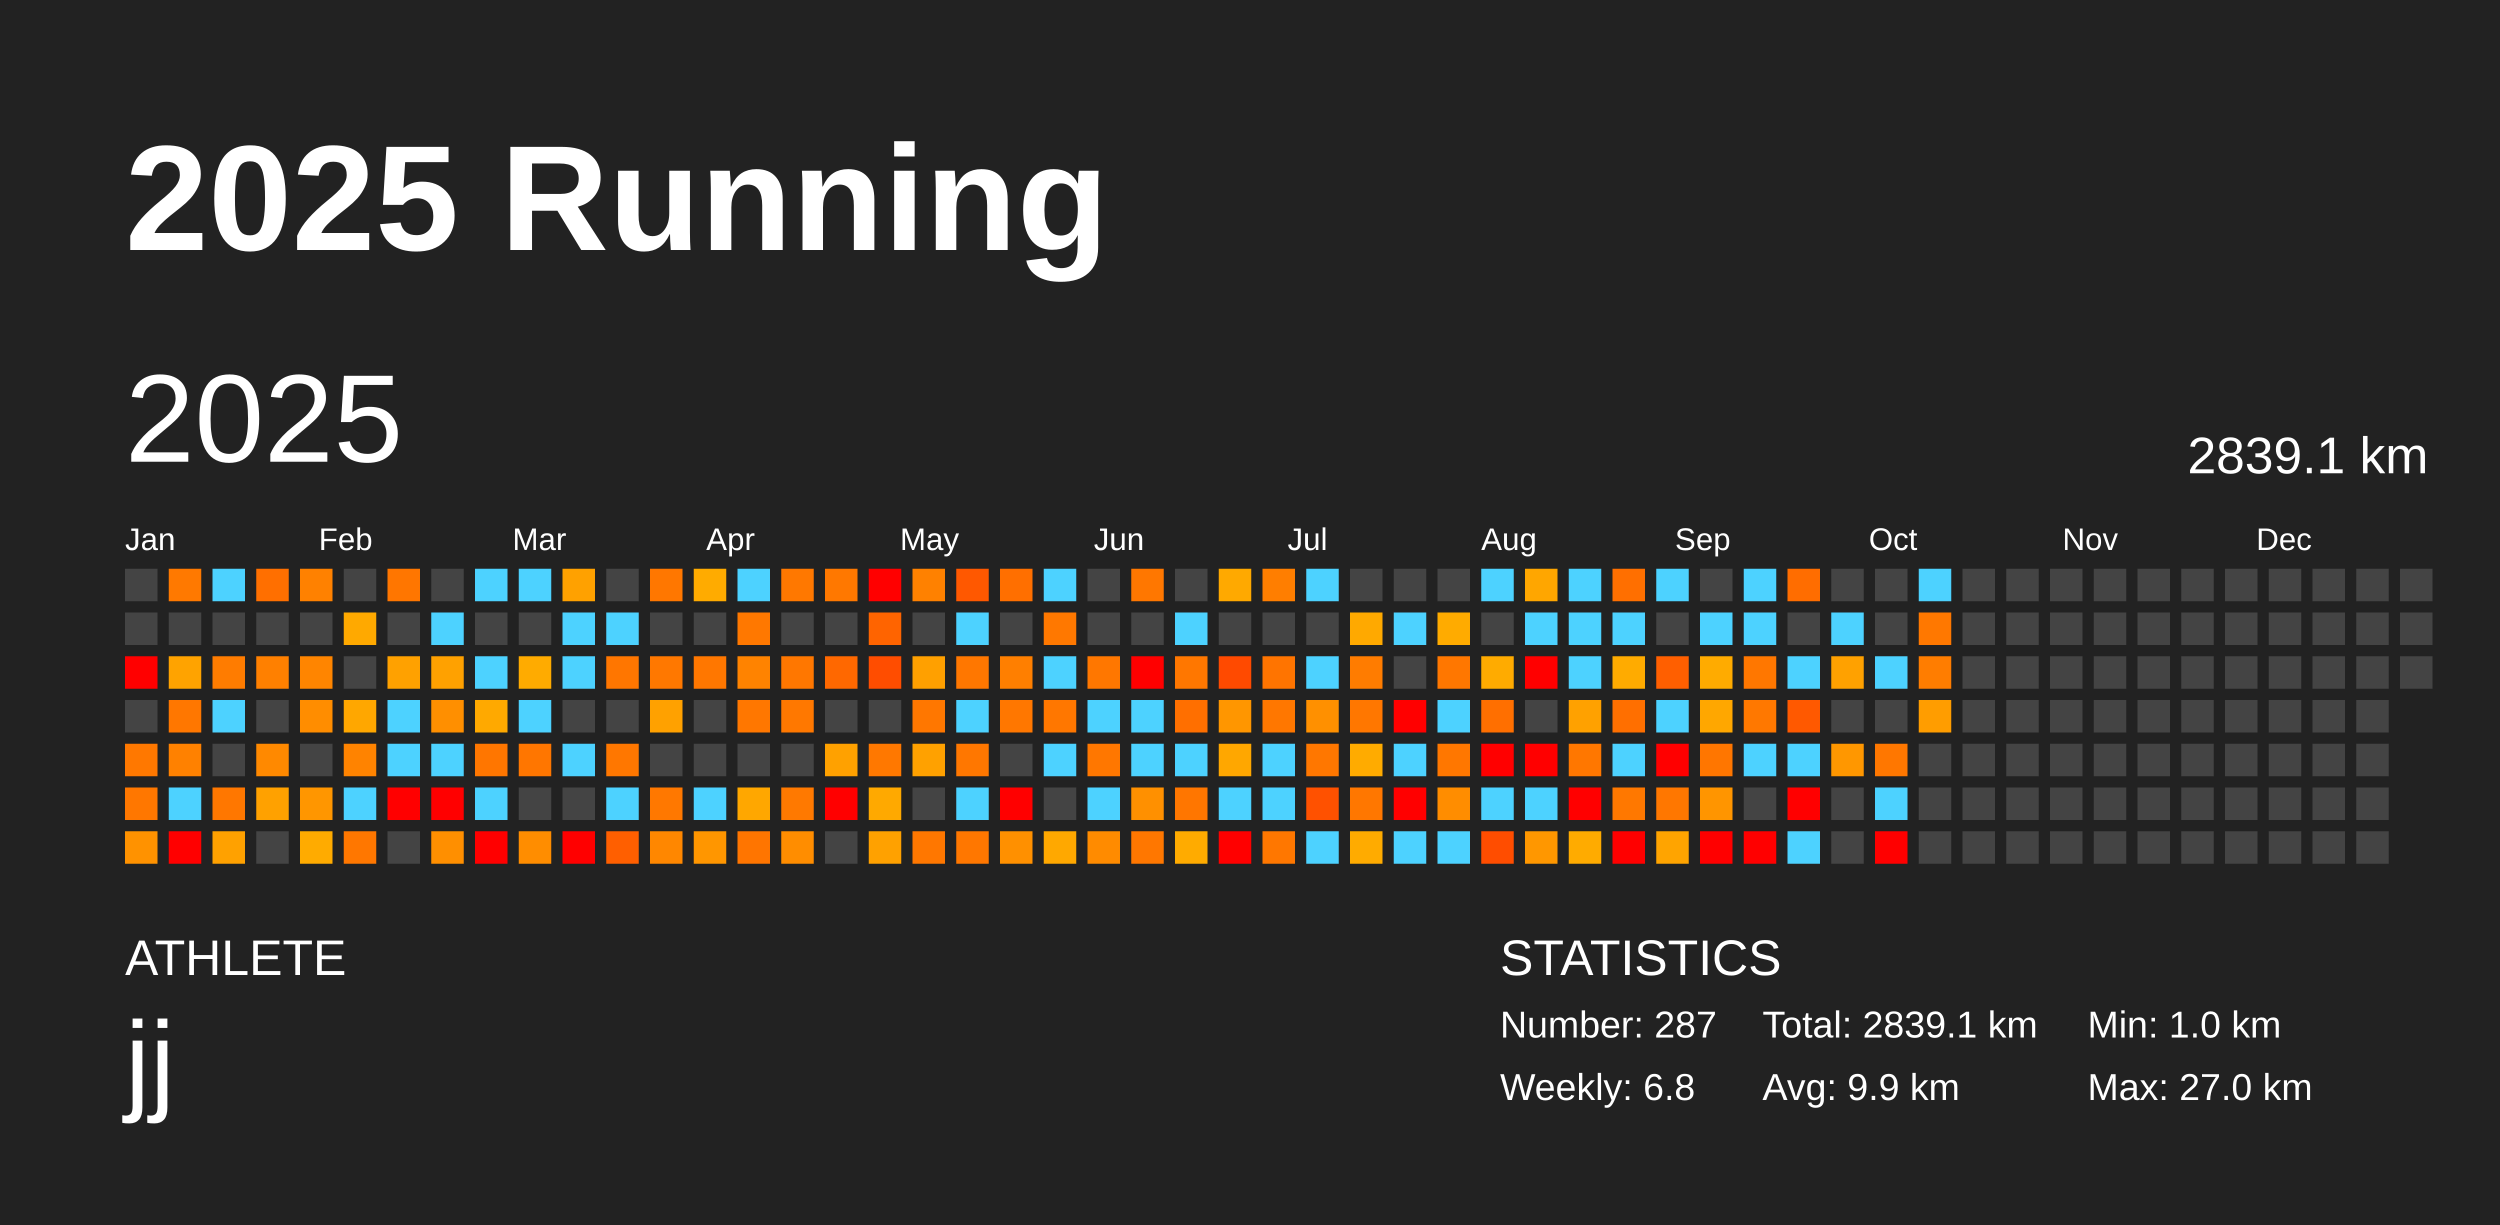
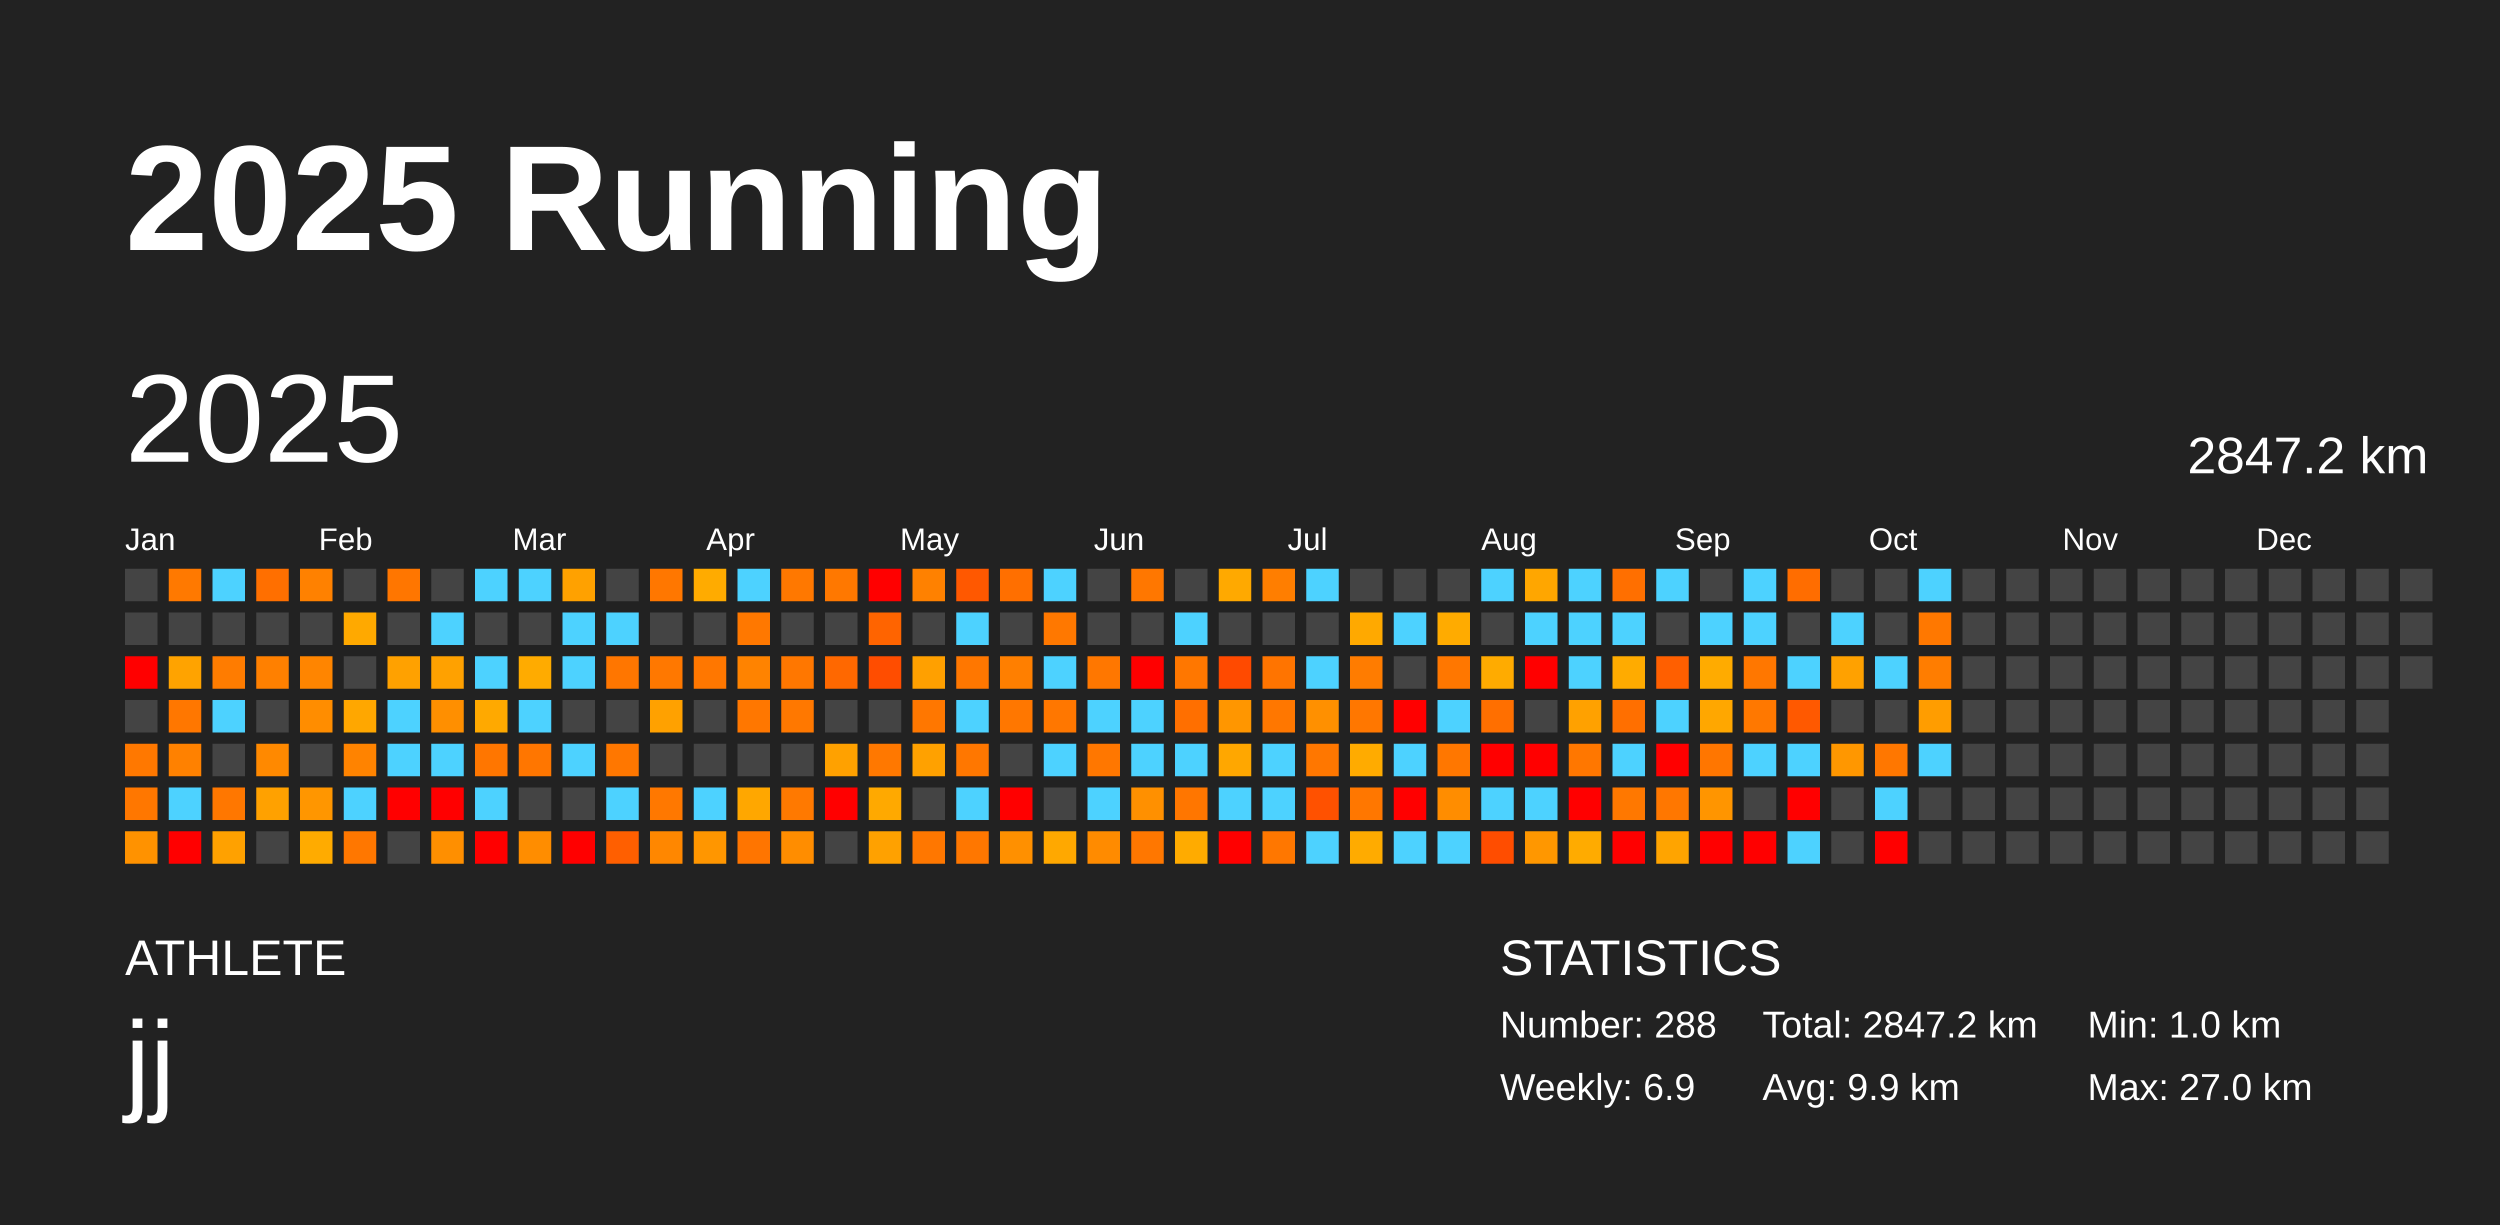
<svg xmlns="http://www.w3.org/2000/svg" baseProfile="full" height="98mm" version="1.1" viewBox="0,0,200,98" width="200mm">
  <defs />
  <rect fill="#222222" height="98" width="200" x="0" y="0" />
  <text fill="#FFFFFF" style="font-size:12px; font-family:Arial; font-weight:bold;" x="10" y="20">2025 Running</text>
  <text fill="#FFFFFF" style="font-size:4px; font-family:Arial" x="10" y="78">ATHLETE</text>
  <text fill="#FFFFFF" style="font-size:9px; font-family:Arial" x="10" y="88">jj</text>
  <text fill="#FFFFFF" style="font-size:4px; font-family:Arial" x="120" y="78">STATISTICS</text>
-   <text fill="#FFFFFF" style="font-size:3px; font-family:Arial" x="120" y="83">Number: 287</text>
-   <text fill="#FFFFFF" style="font-size:3px; font-family:Arial" x="120" y="88">Weekly: 6.8</text>
-   <text fill="#FFFFFF" style="font-size:3px; font-family:Arial" x="141" y="83">Total: 2839.1 km</text>
+   <text fill="#FFFFFF" style="font-size:3px; font-family:Arial" x="120" y="83">Number: 288</text>
+   <text fill="#FFFFFF" style="font-size:3px; font-family:Arial" x="120" y="88">Weekly: 6.9</text>
+   <text fill="#FFFFFF" style="font-size:3px; font-family:Arial" x="141" y="83">Total: 2847.2 km</text>
  <text fill="#FFFFFF" style="font-size:3px; font-family:Arial" x="141" y="88">Avg: 9.9 km</text>
  <text fill="#FFFFFF" style="font-size:3px; font-family:Arial" x="167" y="83">Min: 1.0 km</text>
  <text fill="#FFFFFF" style="font-size:3px; font-family:Arial" x="167" y="88">Max: 27.0 km</text>
  <text dominant-baseline="hanging" fill="#FFFFFF" style="font-size:10.0px; font-family:Arial;" x="10" y="30">2025</text>
-   <text dominant-baseline="hanging" fill="#FFFFFF" style="font-size:4.125px; font-family:Arial;" x="175" y="35">2839.1 km</text>
+   <text dominant-baseline="hanging" fill="#FFFFFF" style="font-size:4.125px; font-family:Arial;" x="175" y="35">2847.2 km</text>
  <text fill="#FFFFFF" style="font-size:2.5px; font-family:Arial" x="10.0" y="44">Jan</text>
  <text fill="#FFFFFF" style="font-size:2.5px; font-family:Arial" x="25.5" y="44">Feb</text>
  <text fill="#FFFFFF" style="font-size:2.5px; font-family:Arial" x="41.0" y="44">Mar</text>
  <text fill="#FFFFFF" style="font-size:2.5px; font-family:Arial" x="56.5" y="44">Apr</text>
  <text fill="#FFFFFF" style="font-size:2.5px; font-family:Arial" x="72.0" y="44">May</text>
  <text fill="#FFFFFF" style="font-size:2.5px; font-family:Arial" x="87.5" y="44">Jun</text>
  <text fill="#FFFFFF" style="font-size:2.5px; font-family:Arial" x="103.0" y="44">Jul</text>
  <text fill="#FFFFFF" style="font-size:2.5px; font-family:Arial" x="118.5" y="44">Aug</text>
  <text fill="#FFFFFF" style="font-size:2.5px; font-family:Arial" x="134.0" y="44">Sep</text>
  <text fill="#FFFFFF" style="font-size:2.5px; font-family:Arial" x="149.5" y="44">Oct</text>
  <text fill="#FFFFFF" style="font-size:2.5px; font-family:Arial" x="165.0" y="44">Nov</text>
  <text fill="#FFFFFF" style="font-size:2.5px; font-family:Arial" x="180.5" y="44">Dec</text>
  <rect fill="#444444" height="2.6" width="2.6" x="10.0" y="45.5" />
  <rect fill="#444444" height="2.6" width="2.6" x="10.0" y="49.0" />
  <rect fill="red" height="2.6" width="2.6" x="10.0" y="52.5" />
  <rect fill="#444444" height="2.6" width="2.6" x="10.0" y="56.0" />
  <rect fill="#ff7800" height="2.6" width="2.6" x="10.0" y="59.5" />
  <rect fill="#ff7700" height="2.6" width="2.6" x="10.0" y="63.0" />
  <rect fill="#ff9200" height="2.6" width="2.6" x="10.0" y="66.5" />
  <rect fill="#ff7900" height="2.6" width="2.6" x="13.5" y="45.5" />
  <rect fill="#444444" height="2.6" width="2.6" x="13.5" y="49.0" />
  <rect fill="#ffa300" height="2.6" width="2.6" x="13.5" y="52.5" />
  <rect fill="#ff7700" height="2.6" width="2.6" x="13.5" y="56.0" />
  <rect fill="#ff8100" height="2.6" width="2.6" x="13.5" y="59.5" />
  <rect fill="#4dd2ff" height="2.6" width="2.6" x="13.5" y="63.0" />
  <rect fill="red" height="2.6" width="2.6" x="13.5" y="66.5" />
  <rect fill="#4dd2ff" height="2.6" width="2.6" x="17.0" y="45.5" />
  <rect fill="#444444" height="2.6" width="2.6" x="17.0" y="49.0" />
  <rect fill="#ff7c00" height="2.6" width="2.6" x="17.0" y="52.5" />
  <rect fill="#4dd2ff" height="2.6" width="2.6" x="17.0" y="56.0" />
  <rect fill="#444444" height="2.6" width="2.6" x="17.0" y="59.5" />
  <rect fill="#ff7700" height="2.6" width="2.6" x="17.0" y="63.0" />
  <rect fill="#ffa100" height="2.6" width="2.6" x="17.0" y="66.5" />
  <rect fill="#ff6f00" height="2.6" width="2.6" x="20.5" y="45.5" />
  <rect fill="#444444" height="2.6" width="2.6" x="20.5" y="49.0" />
  <rect fill="#ff8000" height="2.6" width="2.6" x="20.5" y="52.5" />
  <rect fill="#444444" height="2.6" width="2.6" x="20.5" y="56.0" />
  <rect fill="#ff8900" height="2.6" width="2.6" x="20.5" y="59.5" />
  <rect fill="#ffa100" height="2.6" width="2.6" x="20.5" y="63.0" />
  <rect fill="#444444" height="2.6" width="2.6" x="20.5" y="66.5" />
  <rect fill="#ff8100" height="2.6" width="2.6" x="24.0" y="45.5" />
  <rect fill="#444444" height="2.6" width="2.6" x="24.0" y="49.0" />
  <rect fill="#ff8500" height="2.6" width="2.6" x="24.0" y="52.5" />
  <rect fill="#ff8d00" height="2.6" width="2.6" x="24.0" y="56.0" />
  <rect fill="#444444" height="2.6" width="2.6" x="24.0" y="59.5" />
  <rect fill="#ff9600" height="2.6" width="2.6" x="24.0" y="63.0" />
  <rect fill="#ffab00" height="2.6" width="2.6" x="24.0" y="66.5" />
  <rect fill="#444444" height="2.6" width="2.6" x="27.5" y="45.5" />
  <rect fill="#ffa900" height="2.6" width="2.6" x="27.5" y="49.0" />
  <rect fill="#444444" height="2.6" width="2.6" x="27.5" y="52.5" />
  <rect fill="#ffa700" height="2.6" width="2.6" x="27.5" y="56.0" />
  <rect fill="#ff8300" height="2.6" width="2.6" x="27.5" y="59.5" />
  <rect fill="#4dd2ff" height="2.6" width="2.6" x="27.5" y="63.0" />
  <rect fill="#ff7700" height="2.6" width="2.6" x="27.5" y="66.5" />
  <rect fill="#ff7600" height="2.6" width="2.6" x="31.0" y="45.5" />
  <rect fill="#444444" height="2.6" width="2.6" x="31.0" y="49.0" />
  <rect fill="#ffa100" height="2.6" width="2.6" x="31.0" y="52.5" />
  <rect fill="#4dd2ff" height="2.6" width="2.6" x="31.0" y="56.0" />
  <rect fill="#4dd2ff" height="2.6" width="2.6" x="31.0" y="59.5" />
  <rect fill="red" height="2.6" width="2.6" x="31.0" y="63.0" />
  <rect fill="#444444" height="2.6" width="2.6" x="31.0" y="66.5" />
  <rect fill="#444444" height="2.6" width="2.6" x="34.5" y="45.5" />
  <rect fill="#4dd2ff" height="2.6" width="2.6" x="34.5" y="49.0" />
  <rect fill="#ffa100" height="2.6" width="2.6" x="34.5" y="52.5" />
  <rect fill="#ff8f00" height="2.6" width="2.6" x="34.5" y="56.0" />
  <rect fill="#4dd2ff" height="2.6" width="2.6" x="34.5" y="59.5" />
  <rect fill="red" height="2.6" width="2.6" x="34.5" y="63.0" />
  <rect fill="#ff8f00" height="2.6" width="2.6" x="34.5" y="66.5" />
  <rect fill="#4dd2ff" height="2.6" width="2.6" x="38.0" y="45.5" />
  <rect fill="#444444" height="2.6" width="2.6" x="38.0" y="49.0" />
  <rect fill="#4dd2ff" height="2.6" width="2.6" x="38.0" y="52.5" />
  <rect fill="#ffa900" height="2.6" width="2.6" x="38.0" y="56.0" />
  <rect fill="#ff7600" height="2.6" width="2.6" x="38.0" y="59.5" />
  <rect fill="#4dd2ff" height="2.6" width="2.6" x="38.0" y="63.0" />
  <rect fill="red" height="2.6" width="2.6" x="38.0" y="66.5" />
  <rect fill="#4dd2ff" height="2.6" width="2.6" x="41.5" y="45.5" />
  <rect fill="#444444" height="2.6" width="2.6" x="41.5" y="49.0" />
  <rect fill="#ffab00" height="2.6" width="2.6" x="41.5" y="52.5" />
  <rect fill="#4dd2ff" height="2.6" width="2.6" x="41.5" y="56.0" />
  <rect fill="#ff7600" height="2.6" width="2.6" x="41.5" y="59.5" />
  <rect fill="#444444" height="2.6" width="2.6" x="41.5" y="63.0" />
  <rect fill="#ff8d00" height="2.6" width="2.6" x="41.5" y="66.5" />
  <rect fill="#ffa100" height="2.6" width="2.6" x="45.0" y="45.5" />
  <rect fill="#4dd2ff" height="2.6" width="2.6" x="45.0" y="49.0" />
  <rect fill="#4dd2ff" height="2.6" width="2.6" x="45.0" y="52.5" />
  <rect fill="#444444" height="2.6" width="2.6" x="45.0" y="56.0" />
  <rect fill="#4dd2ff" height="2.6" width="2.6" x="45.0" y="59.5" />
  <rect fill="#444444" height="2.6" width="2.6" x="45.0" y="63.0" />
  <rect fill="red" height="2.6" width="2.6" x="45.0" y="66.5" />
  <rect fill="#444444" height="2.6" width="2.6" x="48.5" y="45.5" />
  <rect fill="#4dd2ff" height="2.6" width="2.6" x="48.5" y="49.0" />
  <rect fill="#ff7600" height="2.6" width="2.6" x="48.5" y="52.5" />
  <rect fill="#444444" height="2.6" width="2.6" x="48.5" y="56.0" />
  <rect fill="#ff7700" height="2.6" width="2.6" x="48.5" y="59.5" />
  <rect fill="#4dd2ff" height="2.6" width="2.6" x="48.5" y="63.0" />
  <rect fill="#ff5f00" height="2.6" width="2.6" x="48.5" y="66.5" />
  <rect fill="#ff7700" height="2.6" width="2.6" x="52.0" y="45.5" />
  <rect fill="#444444" height="2.6" width="2.6" x="52.0" y="49.0" />
  <rect fill="#ff7800" height="2.6" width="2.6" x="52.0" y="52.5" />
  <rect fill="#ffa100" height="2.6" width="2.6" x="52.0" y="56.0" />
  <rect fill="#444444" height="2.6" width="2.6" x="52.0" y="59.5" />
  <rect fill="#ff7800" height="2.6" width="2.6" x="52.0" y="63.0" />
  <rect fill="#ff8700" height="2.6" width="2.6" x="52.0" y="66.5" />
  <rect fill="#ffab00" height="2.6" width="2.6" x="55.5" y="45.5" />
  <rect fill="#444444" height="2.6" width="2.6" x="55.5" y="49.0" />
  <rect fill="#ff7700" height="2.6" width="2.6" x="55.5" y="52.5" />
  <rect fill="#444444" height="2.6" width="2.6" x="55.5" y="56.0" />
  <rect fill="#444444" height="2.6" width="2.6" x="55.5" y="59.5" />
  <rect fill="#4dd2ff" height="2.6" width="2.6" x="55.5" y="63.0" />
  <rect fill="#ff9600" height="2.6" width="2.6" x="55.5" y="66.5" />
  <rect fill="#4dd2ff" height="2.6" width="2.6" x="59.0" y="45.5" />
  <rect fill="#ff7800" height="2.6" width="2.6" x="59.0" y="49.0" />
  <rect fill="#ff8300" height="2.6" width="2.6" x="59.0" y="52.5" />
  <rect fill="#ff7700" height="2.6" width="2.6" x="59.0" y="56.0" />
  <rect fill="#444444" height="2.6" width="2.6" x="59.0" y="59.5" />
  <rect fill="#ffa700" height="2.6" width="2.6" x="59.0" y="63.0" />
  <rect fill="#ff7500" height="2.6" width="2.6" x="59.0" y="66.5" />
  <rect fill="#ff7800" height="2.6" width="2.6" x="62.5" y="45.5" />
  <rect fill="#444444" height="2.6" width="2.6" x="62.5" y="49.0" />
  <rect fill="#ff7700" height="2.6" width="2.6" x="62.5" y="52.5" />
  <rect fill="#ff7800" height="2.6" width="2.6" x="62.5" y="56.0" />
  <rect fill="#444444" height="2.6" width="2.6" x="62.5" y="59.5" />
  <rect fill="#ff7900" height="2.6" width="2.6" x="62.5" y="63.0" />
  <rect fill="#ff8d00" height="2.6" width="2.6" x="62.5" y="66.5" />
  <rect fill="#ff7800" height="2.6" width="2.6" x="66.0" y="45.5" />
  <rect fill="#444444" height="2.6" width="2.6" x="66.0" y="49.0" />
  <rect fill="#ff6800" height="2.6" width="2.6" x="66.0" y="52.5" />
  <rect fill="#444444" height="2.6" width="2.6" x="66.0" y="56.0" />
  <rect fill="#ffa100" height="2.6" width="2.6" x="66.0" y="59.5" />
  <rect fill="red" height="2.6" width="2.6" x="66.0" y="63.0" />
  <rect fill="#444444" height="2.6" width="2.6" x="66.0" y="66.5" />
  <rect fill="red" height="2.6" width="2.6" x="69.5" y="45.5" />
  <rect fill="#ff6400" height="2.6" width="2.6" x="69.5" y="49.0" />
  <rect fill="#ff4d00" height="2.6" width="2.6" x="69.5" y="52.5" />
  <rect fill="#444444" height="2.6" width="2.6" x="69.5" y="56.0" />
  <rect fill="#ff7800" height="2.6" width="2.6" x="69.5" y="59.5" />
  <rect fill="#ffa900" height="2.6" width="2.6" x="69.5" y="63.0" />
  <rect fill="#ffa100" height="2.6" width="2.6" x="69.5" y="66.5" />
  <rect fill="#ff8100" height="2.6" width="2.6" x="73.0" y="45.5" />
  <rect fill="#444444" height="2.6" width="2.6" x="73.0" y="49.0" />
  <rect fill="#ffa000" height="2.6" width="2.6" x="73.0" y="52.5" />
  <rect fill="#ff7700" height="2.6" width="2.6" x="73.0" y="56.0" />
  <rect fill="#ffa100" height="2.6" width="2.6" x="73.0" y="59.5" />
  <rect fill="#444444" height="2.6" width="2.6" x="73.0" y="63.0" />
  <rect fill="#ff7700" height="2.6" width="2.6" x="73.0" y="66.5" />
  <rect fill="#ff5800" height="2.6" width="2.6" x="76.5" y="45.5" />
  <rect fill="#4dd2ff" height="2.6" width="2.6" x="76.5" y="49.0" />
  <rect fill="#ff7700" height="2.6" width="2.6" x="76.5" y="52.5" />
  <rect fill="#4dd2ff" height="2.6" width="2.6" x="76.5" y="56.0" />
  <rect fill="#ff7700" height="2.6" width="2.6" x="76.5" y="59.5" />
  <rect fill="#4dd2ff" height="2.6" width="2.6" x="76.5" y="63.0" />
  <rect fill="#ff7700" height="2.6" width="2.6" x="76.5" y="66.5" />
  <rect fill="#ff6f00" height="2.6" width="2.6" x="80.0" y="45.5" />
  <rect fill="#444444" height="2.6" width="2.6" x="80.0" y="49.0" />
  <rect fill="#ff7f00" height="2.6" width="2.6" x="80.0" y="52.5" />
  <rect fill="#ff7700" height="2.6" width="2.6" x="80.0" y="56.0" />
  <rect fill="#444444" height="2.6" width="2.6" x="80.0" y="59.5" />
  <rect fill="red" height="2.6" width="2.6" x="80.0" y="63.0" />
  <rect fill="#ff9000" height="2.6" width="2.6" x="80.0" y="66.5" />
  <rect fill="#4dd2ff" height="2.6" width="2.6" x="83.5" y="45.5" />
  <rect fill="#ff7800" height="2.6" width="2.6" x="83.5" y="49.0" />
  <rect fill="#4dd2ff" height="2.6" width="2.6" x="83.5" y="52.5" />
  <rect fill="#ff7700" height="2.6" width="2.6" x="83.5" y="56.0" />
  <rect fill="#4dd2ff" height="2.6" width="2.6" x="83.5" y="59.5" />
  <rect fill="#444444" height="2.6" width="2.6" x="83.5" y="63.0" />
  <rect fill="#ffa800" height="2.6" width="2.6" x="83.5" y="66.5" />
  <rect fill="#444444" height="2.6" width="2.6" x="87.0" y="45.5" />
  <rect fill="#444444" height="2.6" width="2.6" x="87.0" y="49.0" />
  <rect fill="#ff7700" height="2.6" width="2.6" x="87.0" y="52.5" />
  <rect fill="#4dd2ff" height="2.6" width="2.6" x="87.0" y="56.0" />
  <rect fill="#ff7700" height="2.6" width="2.6" x="87.0" y="59.5" />
  <rect fill="#4dd2ff" height="2.6" width="2.6" x="87.0" y="63.0" />
  <rect fill="#ff8b00" height="2.6" width="2.6" x="87.0" y="66.5" />
  <rect fill="#ff7700" height="2.6" width="2.6" x="90.5" y="45.5" />
  <rect fill="#444444" height="2.6" width="2.6" x="90.5" y="49.0" />
  <rect fill="red" height="2.6" width="2.6" x="90.5" y="52.5" />
  <rect fill="#4dd2ff" height="2.6" width="2.6" x="90.5" y="56.0" />
  <rect fill="#4dd2ff" height="2.6" width="2.6" x="90.5" y="59.5" />
  <rect fill="#ff9000" height="2.6" width="2.6" x="90.5" y="63.0" />
  <rect fill="#ff7700" height="2.6" width="2.6" x="90.5" y="66.5" />
  <rect fill="#444444" height="2.6" width="2.6" x="94.0" y="45.5" />
  <rect fill="#4dd2ff" height="2.6" width="2.6" x="94.0" y="49.0" />
  <rect fill="#ff7700" height="2.6" width="2.6" x="94.0" y="52.5" />
  <rect fill="#ff6f00" height="2.6" width="2.6" x="94.0" y="56.0" />
  <rect fill="#4dd2ff" height="2.6" width="2.6" x="94.0" y="59.5" />
  <rect fill="#ff7600" height="2.6" width="2.6" x="94.0" y="63.0" />
  <rect fill="#ffab00" height="2.6" width="2.6" x="94.0" y="66.5" />
  <rect fill="#ffa900" height="2.6" width="2.6" x="97.5" y="45.5" />
  <rect fill="#444444" height="2.6" width="2.6" x="97.5" y="49.0" />
  <rect fill="#ff4a00" height="2.6" width="2.6" x="97.5" y="52.5" />
  <rect fill="#ff9600" height="2.6" width="2.6" x="97.5" y="56.0" />
  <rect fill="#ffa700" height="2.6" width="2.6" x="97.5" y="59.5" />
  <rect fill="#4dd2ff" height="2.6" width="2.6" x="97.5" y="63.0" />
  <rect fill="red" height="2.6" width="2.6" x="97.5" y="66.5" />
  <rect fill="#ff7e00" height="2.6" width="2.6" x="101.0" y="45.5" />
  <rect fill="#444444" height="2.6" width="2.6" x="101.0" y="49.0" />
  <rect fill="#ff7400" height="2.6" width="2.6" x="101.0" y="52.5" />
  <rect fill="#ff7700" height="2.6" width="2.6" x="101.0" y="56.0" />
  <rect fill="#4dd2ff" height="2.6" width="2.6" x="101.0" y="59.5" />
  <rect fill="#4dd2ff" height="2.6" width="2.6" x="101.0" y="63.0" />
  <rect fill="#ff7700" height="2.6" width="2.6" x="101.0" y="66.5" />
  <rect fill="#4dd2ff" height="2.6" width="2.6" x="104.5" y="45.5" />
  <rect fill="#444444" height="2.6" width="2.6" x="104.5" y="49.0" />
  <rect fill="#4dd2ff" height="2.6" width="2.6" x="104.5" y="52.5" />
  <rect fill="#ff9000" height="2.6" width="2.6" x="104.5" y="56.0" />
  <rect fill="#ff7700" height="2.6" width="2.6" x="104.5" y="59.5" />
  <rect fill="#ff5100" height="2.6" width="2.6" x="104.5" y="63.0" />
  <rect fill="#4dd2ff" height="2.6" width="2.6" x="104.5" y="66.5" />
  <rect fill="#444444" height="2.6" width="2.6" x="108.0" y="45.5" />
  <rect fill="#ffa900" height="2.6" width="2.6" x="108.0" y="49.0" />
  <rect fill="#ff7c00" height="2.6" width="2.6" x="108.0" y="52.5" />
  <rect fill="#ff7700" height="2.6" width="2.6" x="108.0" y="56.0" />
  <rect fill="#ffab00" height="2.6" width="2.6" x="108.0" y="59.5" />
  <rect fill="#ff7700" height="2.6" width="2.6" x="108.0" y="63.0" />
  <rect fill="#ffab00" height="2.6" width="2.6" x="108.0" y="66.5" />
  <rect fill="#444444" height="2.6" width="2.6" x="111.5" y="45.5" />
  <rect fill="#4dd2ff" height="2.6" width="2.6" x="111.5" y="49.0" />
  <rect fill="#444444" height="2.6" width="2.6" x="111.5" y="52.5" />
  <rect fill="red" height="2.6" width="2.6" x="111.5" y="56.0" />
  <rect fill="#4dd2ff" height="2.6" width="2.6" x="111.5" y="59.5" />
  <rect fill="red" height="2.6" width="2.6" x="111.5" y="63.0" />
  <rect fill="#4dd2ff" height="2.6" width="2.6" x="111.5" y="66.5" />
  <rect fill="#444444" height="2.6" width="2.6" x="115.0" y="45.5" />
  <rect fill="#ffab00" height="2.6" width="2.6" x="115.0" y="49.0" />
  <rect fill="#ff7700" height="2.6" width="2.6" x="115.0" y="52.5" />
  <rect fill="#4dd2ff" height="2.6" width="2.6" x="115.0" y="56.0" />
  <rect fill="#ff7700" height="2.6" width="2.6" x="115.0" y="59.5" />
  <rect fill="#ff8d00" height="2.6" width="2.6" x="115.0" y="63.0" />
  <rect fill="#4dd2ff" height="2.6" width="2.6" x="115.0" y="66.5" />
  <rect fill="#4dd2ff" height="2.6" width="2.6" x="118.5" y="45.5" />
  <rect fill="#444444" height="2.6" width="2.6" x="118.5" y="49.0" />
  <rect fill="#ffab00" height="2.6" width="2.6" x="118.5" y="52.5" />
  <rect fill="#ff6f00" height="2.6" width="2.6" x="118.5" y="56.0" />
  <rect fill="red" height="2.6" width="2.6" x="118.5" y="59.5" />
  <rect fill="#4dd2ff" height="2.6" width="2.6" x="118.5" y="63.0" />
  <rect fill="#ff4d00" height="2.6" width="2.6" x="118.5" y="66.5" />
  <rect fill="#ffa600" height="2.6" width="2.6" x="122.0" y="45.5" />
  <rect fill="#4dd2ff" height="2.6" width="2.6" x="122.0" y="49.0" />
  <rect fill="red" height="2.6" width="2.6" x="122.0" y="52.5" />
  <rect fill="#444444" height="2.6" width="2.6" x="122.0" y="56.0" />
  <rect fill="red" height="2.6" width="2.6" x="122.0" y="59.5" />
  <rect fill="#4dd2ff" height="2.6" width="2.6" x="122.0" y="63.0" />
  <rect fill="#ff9700" height="2.6" width="2.6" x="122.0" y="66.5" />
  <rect fill="#4dd2ff" height="2.6" width="2.6" x="125.5" y="45.5" />
  <rect fill="#4dd2ff" height="2.6" width="2.6" x="125.5" y="49.0" />
  <rect fill="#4dd2ff" height="2.6" width="2.6" x="125.5" y="52.5" />
  <rect fill="#ffa100" height="2.6" width="2.6" x="125.5" y="56.0" />
  <rect fill="#ff7700" height="2.6" width="2.6" x="125.5" y="59.5" />
  <rect fill="red" height="2.6" width="2.6" x="125.5" y="63.0" />
  <rect fill="#ffab00" height="2.6" width="2.6" x="125.5" y="66.5" />
  <rect fill="#ff6f00" height="2.6" width="2.6" x="129.0" y="45.5" />
  <rect fill="#4dd2ff" height="2.6" width="2.6" x="129.0" y="49.0" />
  <rect fill="#ffab00" height="2.6" width="2.6" x="129.0" y="52.5" />
  <rect fill="#ff6f00" height="2.6" width="2.6" x="129.0" y="56.0" />
  <rect fill="#4dd2ff" height="2.6" width="2.6" x="129.0" y="59.5" />
  <rect fill="#ff7800" height="2.6" width="2.6" x="129.0" y="63.0" />
  <rect fill="red" height="2.6" width="2.6" x="129.0" y="66.5" />
  <rect fill="#4dd2ff" height="2.6" width="2.6" x="132.5" y="45.5" />
  <rect fill="#444444" height="2.6" width="2.6" x="132.5" y="49.0" />
  <rect fill="#ff5f00" height="2.6" width="2.6" x="132.5" y="52.5" />
  <rect fill="#4dd2ff" height="2.6" width="2.6" x="132.5" y="56.0" />
  <rect fill="red" height="2.6" width="2.6" x="132.5" y="59.5" />
  <rect fill="#ff7700" height="2.6" width="2.6" x="132.5" y="63.0" />
  <rect fill="#ffa400" height="2.6" width="2.6" x="132.5" y="66.5" />
  <rect fill="#444444" height="2.6" width="2.6" x="136.0" y="45.5" />
  <rect fill="#4dd2ff" height="2.6" width="2.6" x="136.0" y="49.0" />
  <rect fill="#ffab00" height="2.6" width="2.6" x="136.0" y="52.5" />
  <rect fill="#ffa700" height="2.6" width="2.6" x="136.0" y="56.0" />
  <rect fill="#ff7600" height="2.6" width="2.6" x="136.0" y="59.5" />
  <rect fill="#ff9500" height="2.6" width="2.6" x="136.0" y="63.0" />
  <rect fill="red" height="2.6" width="2.6" x="136.0" y="66.5" />
  <rect fill="#4dd2ff" height="2.6" width="2.6" x="139.5" y="45.5" />
  <rect fill="#4dd2ff" height="2.6" width="2.6" x="139.5" y="49.0" />
  <rect fill="#ff7700" height="2.6" width="2.6" x="139.5" y="52.5" />
  <rect fill="#ff7800" height="2.6" width="2.6" x="139.5" y="56.0" />
  <rect fill="#4dd2ff" height="2.6" width="2.6" x="139.5" y="59.5" />
  <rect fill="#444444" height="2.6" width="2.6" x="139.5" y="63.0" />
  <rect fill="red" height="2.6" width="2.6" x="139.5" y="66.5" />
  <rect fill="#ff6d00" height="2.6" width="2.6" x="143.0" y="45.5" />
  <rect fill="#444444" height="2.6" width="2.6" x="143.0" y="49.0" />
  <rect fill="#4dd2ff" height="2.6" width="2.6" x="143.0" y="52.5" />
  <rect fill="#ff5900" height="2.6" width="2.6" x="143.0" y="56.0" />
  <rect fill="#4dd2ff" height="2.6" width="2.6" x="143.0" y="59.5" />
  <rect fill="red" height="2.6" width="2.6" x="143.0" y="63.0" />
  <rect fill="#4dd2ff" height="2.6" width="2.6" x="143.0" y="66.5" />
  <rect fill="#444444" height="2.6" width="2.6" x="146.5" y="45.5" />
  <rect fill="#4dd2ff" height="2.6" width="2.6" x="146.5" y="49.0" />
  <rect fill="#ffa100" height="2.6" width="2.6" x="146.5" y="52.5" />
  <rect fill="#444444" height="2.6" width="2.6" x="146.5" y="56.0" />
  <rect fill="#ff9700" height="2.6" width="2.6" x="146.5" y="59.5" />
  <rect fill="#444444" height="2.6" width="2.6" x="146.5" y="63.0" />
  <rect fill="#444444" height="2.6" width="2.6" x="146.5" y="66.5" />
  <rect fill="#444444" height="2.6" width="2.6" x="150.0" y="45.5" />
  <rect fill="#444444" height="2.6" width="2.6" x="150.0" y="49.0" />
  <rect fill="#4dd2ff" height="2.6" width="2.6" x="150.0" y="52.5" />
  <rect fill="#444444" height="2.6" width="2.6" x="150.0" y="56.0" />
  <rect fill="#ff7700" height="2.6" width="2.6" x="150.0" y="59.5" />
  <rect fill="#4dd2ff" height="2.6" width="2.6" x="150.0" y="63.0" />
  <rect fill="red" height="2.6" width="2.6" x="150.0" y="66.5" />
  <rect fill="#4dd2ff" height="2.6" width="2.6" x="153.5" y="45.5" />
  <rect fill="#ff7800" height="2.6" width="2.6" x="153.5" y="49.0" />
  <rect fill="#ff7d00" height="2.6" width="2.6" x="153.5" y="52.5" />
  <rect fill="#ff9d00" height="2.6" width="2.6" x="153.5" y="56.0" />
-   <rect fill="#444444" height="2.6" width="2.6" x="153.5" y="59.5" />
+   <rect fill="#4dd2ff" height="2.6" width="2.6" x="153.5" y="59.5" />
  <rect fill="#444444" height="2.6" width="2.6" x="153.5" y="63.0" />
  <rect fill="#444444" height="2.6" width="2.6" x="153.5" y="66.5" />
  <rect fill="#444444" height="2.6" width="2.6" x="157.0" y="45.5" />
  <rect fill="#444444" height="2.6" width="2.6" x="157.0" y="49.0" />
  <rect fill="#444444" height="2.6" width="2.6" x="157.0" y="52.5" />
  <rect fill="#444444" height="2.6" width="2.6" x="157.0" y="56.0" />
  <rect fill="#444444" height="2.6" width="2.6" x="157.0" y="59.5" />
  <rect fill="#444444" height="2.6" width="2.6" x="157.0" y="63.0" />
  <rect fill="#444444" height="2.6" width="2.6" x="157.0" y="66.5" />
  <rect fill="#444444" height="2.6" width="2.6" x="160.5" y="45.5" />
  <rect fill="#444444" height="2.6" width="2.6" x="160.5" y="49.0" />
  <rect fill="#444444" height="2.6" width="2.6" x="160.5" y="52.5" />
  <rect fill="#444444" height="2.6" width="2.6" x="160.5" y="56.0" />
  <rect fill="#444444" height="2.6" width="2.6" x="160.5" y="59.5" />
  <rect fill="#444444" height="2.6" width="2.6" x="160.5" y="63.0" />
  <rect fill="#444444" height="2.6" width="2.6" x="160.5" y="66.5" />
  <rect fill="#444444" height="2.6" width="2.6" x="164.0" y="45.5" />
  <rect fill="#444444" height="2.6" width="2.6" x="164.0" y="49.0" />
  <rect fill="#444444" height="2.6" width="2.6" x="164.0" y="52.5" />
  <rect fill="#444444" height="2.6" width="2.6" x="164.0" y="56.0" />
  <rect fill="#444444" height="2.6" width="2.6" x="164.0" y="59.5" />
  <rect fill="#444444" height="2.6" width="2.6" x="164.0" y="63.0" />
  <rect fill="#444444" height="2.6" width="2.6" x="164.0" y="66.5" />
  <rect fill="#444444" height="2.6" width="2.6" x="167.5" y="45.5" />
  <rect fill="#444444" height="2.6" width="2.6" x="167.5" y="49.0" />
  <rect fill="#444444" height="2.6" width="2.6" x="167.5" y="52.5" />
  <rect fill="#444444" height="2.6" width="2.6" x="167.5" y="56.0" />
  <rect fill="#444444" height="2.6" width="2.6" x="167.5" y="59.5" />
  <rect fill="#444444" height="2.6" width="2.6" x="167.5" y="63.0" />
  <rect fill="#444444" height="2.6" width="2.6" x="167.5" y="66.5" />
  <rect fill="#444444" height="2.6" width="2.6" x="171.0" y="45.5" />
  <rect fill="#444444" height="2.6" width="2.6" x="171.0" y="49.0" />
  <rect fill="#444444" height="2.6" width="2.6" x="171.0" y="52.5" />
  <rect fill="#444444" height="2.6" width="2.6" x="171.0" y="56.0" />
  <rect fill="#444444" height="2.6" width="2.6" x="171.0" y="59.5" />
  <rect fill="#444444" height="2.6" width="2.6" x="171.0" y="63.0" />
  <rect fill="#444444" height="2.6" width="2.6" x="171.0" y="66.5" />
  <rect fill="#444444" height="2.6" width="2.6" x="174.5" y="45.5" />
  <rect fill="#444444" height="2.6" width="2.6" x="174.5" y="49.0" />
  <rect fill="#444444" height="2.6" width="2.6" x="174.5" y="52.5" />
  <rect fill="#444444" height="2.6" width="2.6" x="174.5" y="56.0" />
  <rect fill="#444444" height="2.6" width="2.6" x="174.5" y="59.5" />
  <rect fill="#444444" height="2.6" width="2.6" x="174.5" y="63.0" />
  <rect fill="#444444" height="2.6" width="2.6" x="174.5" y="66.5" />
  <rect fill="#444444" height="2.6" width="2.6" x="178.0" y="45.5" />
  <rect fill="#444444" height="2.6" width="2.6" x="178.0" y="49.0" />
  <rect fill="#444444" height="2.6" width="2.6" x="178.0" y="52.5" />
  <rect fill="#444444" height="2.6" width="2.6" x="178.0" y="56.0" />
  <rect fill="#444444" height="2.6" width="2.6" x="178.0" y="59.5" />
  <rect fill="#444444" height="2.6" width="2.6" x="178.0" y="63.0" />
  <rect fill="#444444" height="2.6" width="2.6" x="178.0" y="66.5" />
  <rect fill="#444444" height="2.6" width="2.6" x="181.5" y="45.5" />
  <rect fill="#444444" height="2.6" width="2.6" x="181.5" y="49.0" />
  <rect fill="#444444" height="2.6" width="2.6" x="181.5" y="52.5" />
  <rect fill="#444444" height="2.6" width="2.6" x="181.5" y="56.0" />
  <rect fill="#444444" height="2.6" width="2.6" x="181.5" y="59.5" />
  <rect fill="#444444" height="2.6" width="2.6" x="181.5" y="63.0" />
  <rect fill="#444444" height="2.6" width="2.6" x="181.5" y="66.5" />
  <rect fill="#444444" height="2.6" width="2.6" x="185.0" y="45.5" />
  <rect fill="#444444" height="2.6" width="2.6" x="185.0" y="49.0" />
  <rect fill="#444444" height="2.6" width="2.6" x="185.0" y="52.5" />
  <rect fill="#444444" height="2.6" width="2.6" x="185.0" y="56.0" />
  <rect fill="#444444" height="2.6" width="2.6" x="185.0" y="59.5" />
  <rect fill="#444444" height="2.6" width="2.6" x="185.0" y="63.0" />
  <rect fill="#444444" height="2.6" width="2.6" x="185.0" y="66.5" />
  <rect fill="#444444" height="2.6" width="2.6" x="188.5" y="45.5" />
  <rect fill="#444444" height="2.6" width="2.6" x="188.5" y="49.0" />
  <rect fill="#444444" height="2.6" width="2.6" x="188.5" y="52.5" />
  <rect fill="#444444" height="2.6" width="2.6" x="188.5" y="56.0" />
  <rect fill="#444444" height="2.6" width="2.6" x="188.5" y="59.5" />
  <rect fill="#444444" height="2.6" width="2.6" x="188.5" y="63.0" />
  <rect fill="#444444" height="2.6" width="2.6" x="188.5" y="66.5" />
  <rect fill="#444444" height="2.6" width="2.6" x="192.0" y="45.5" />
  <rect fill="#444444" height="2.6" width="2.6" x="192.0" y="49.0" />
  <rect fill="#444444" height="2.6" width="2.6" x="192.0" y="52.5" />
</svg>
